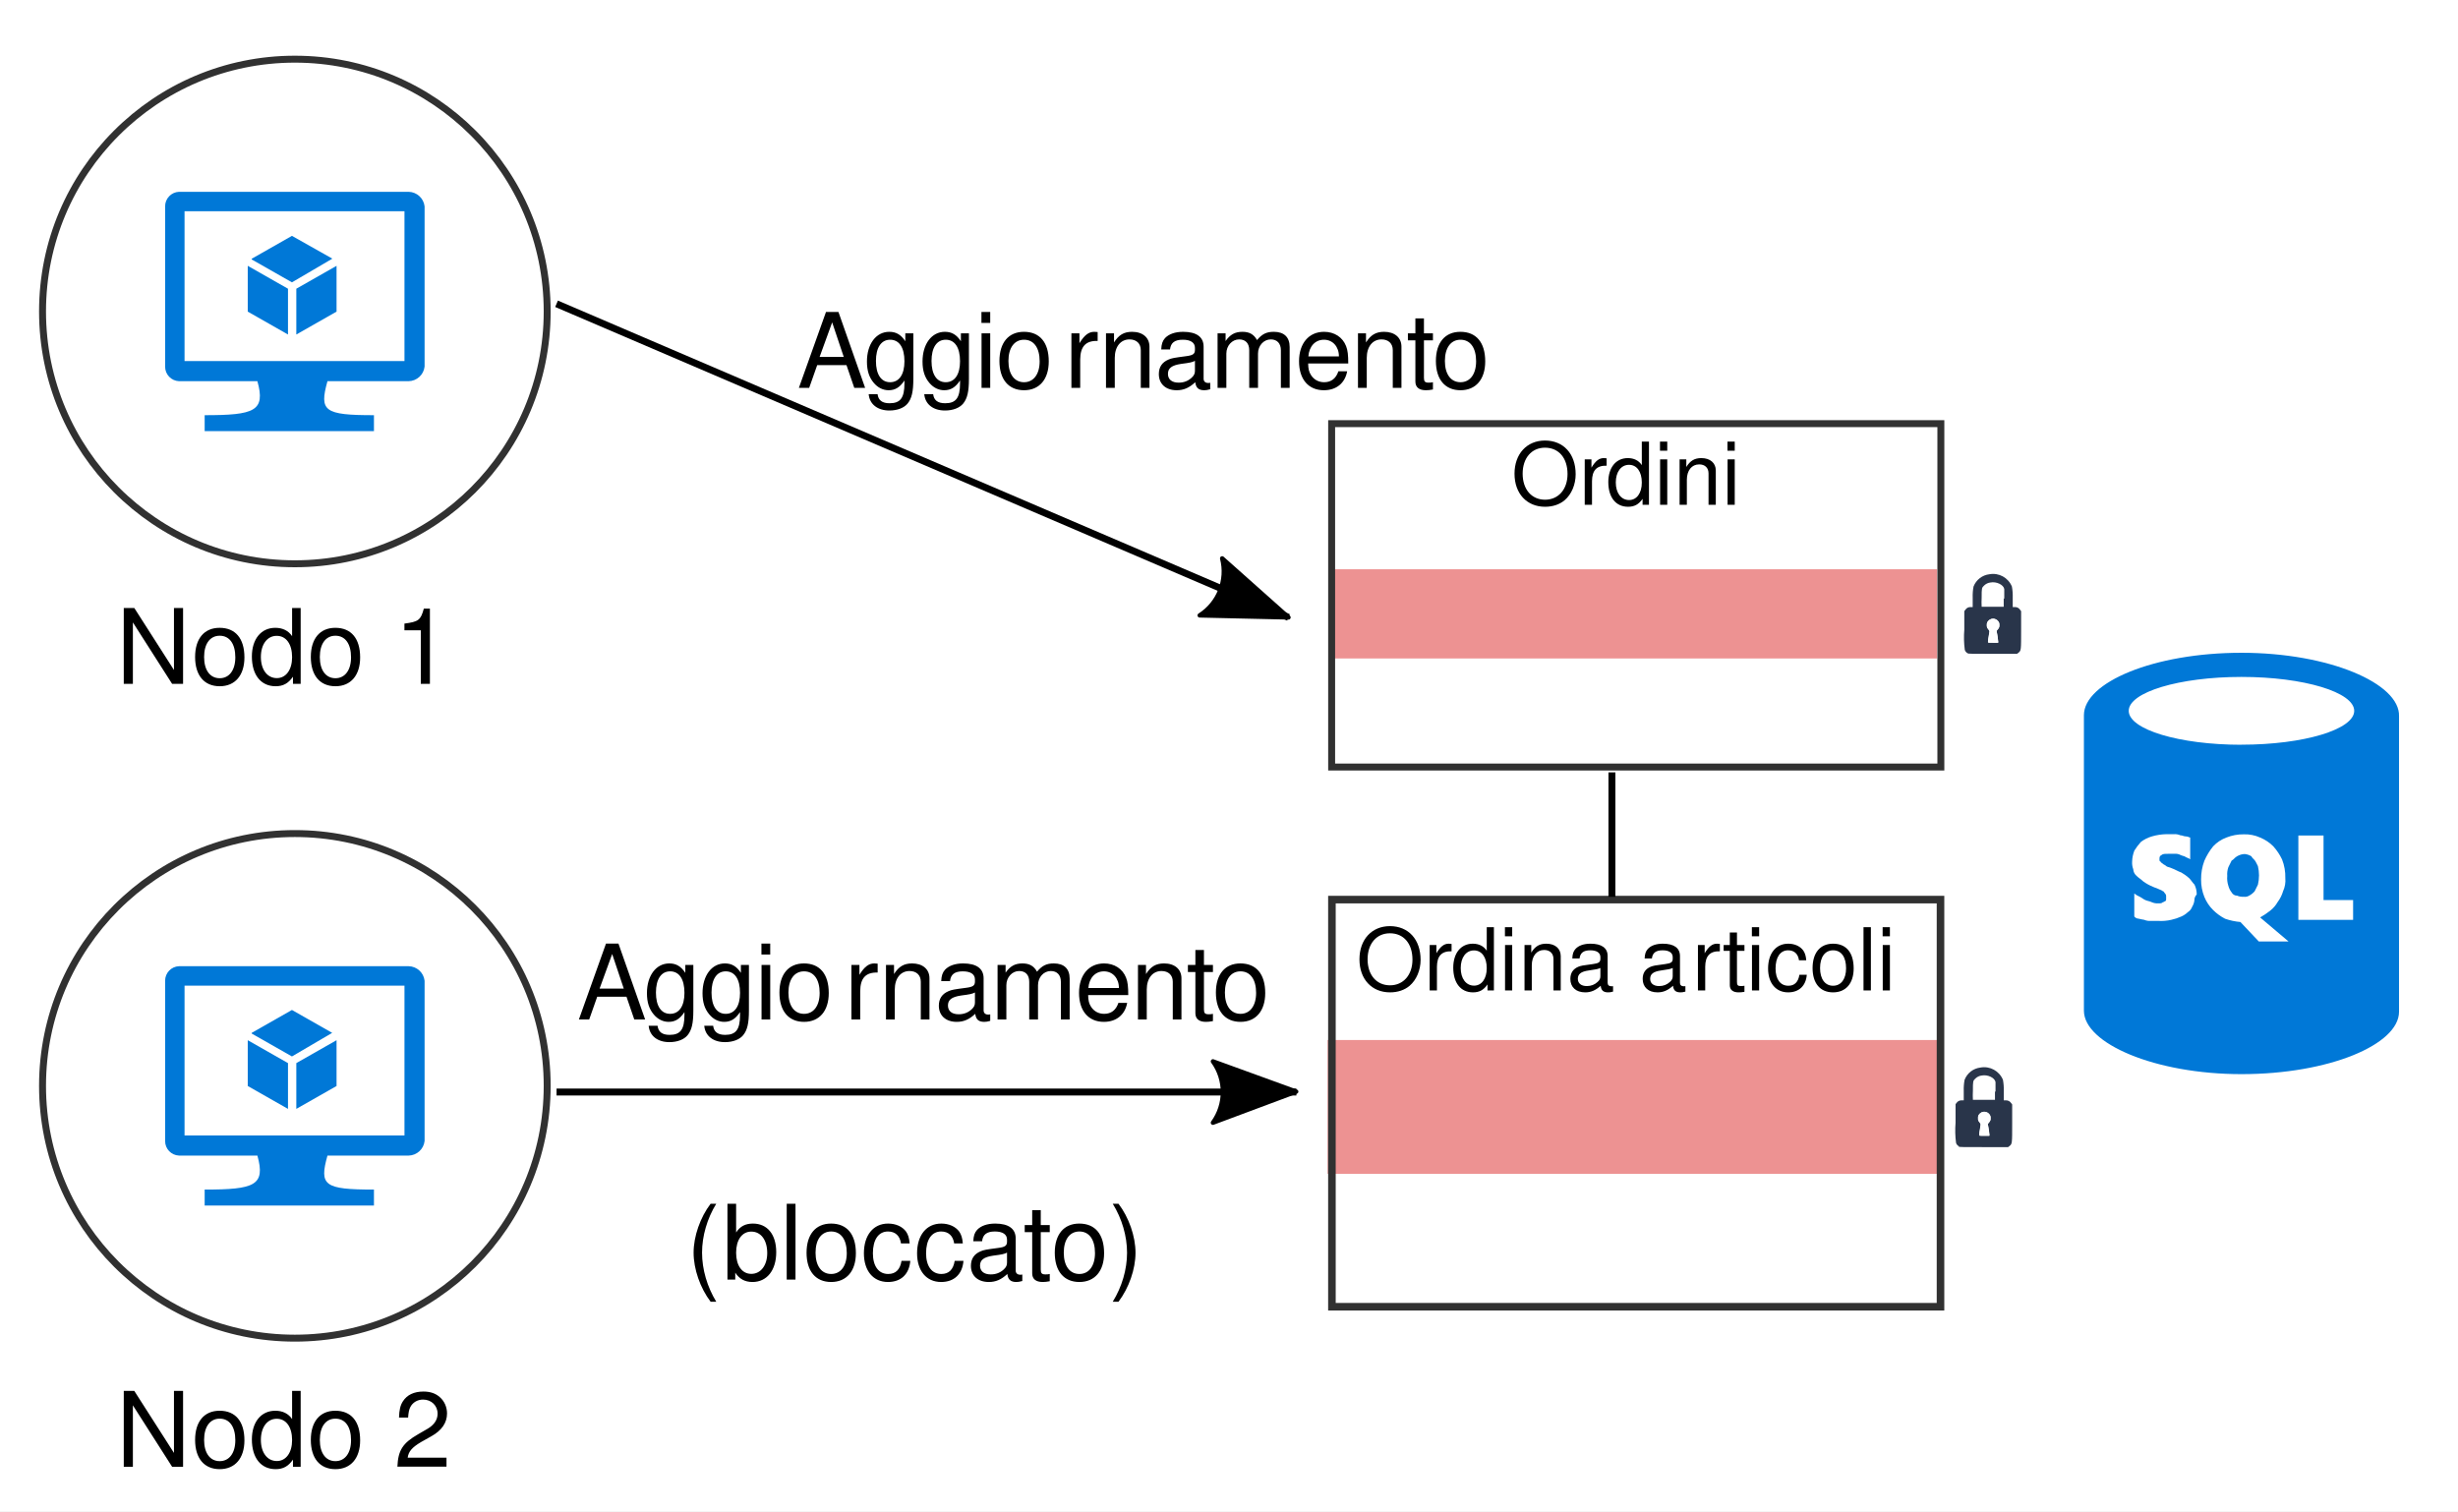
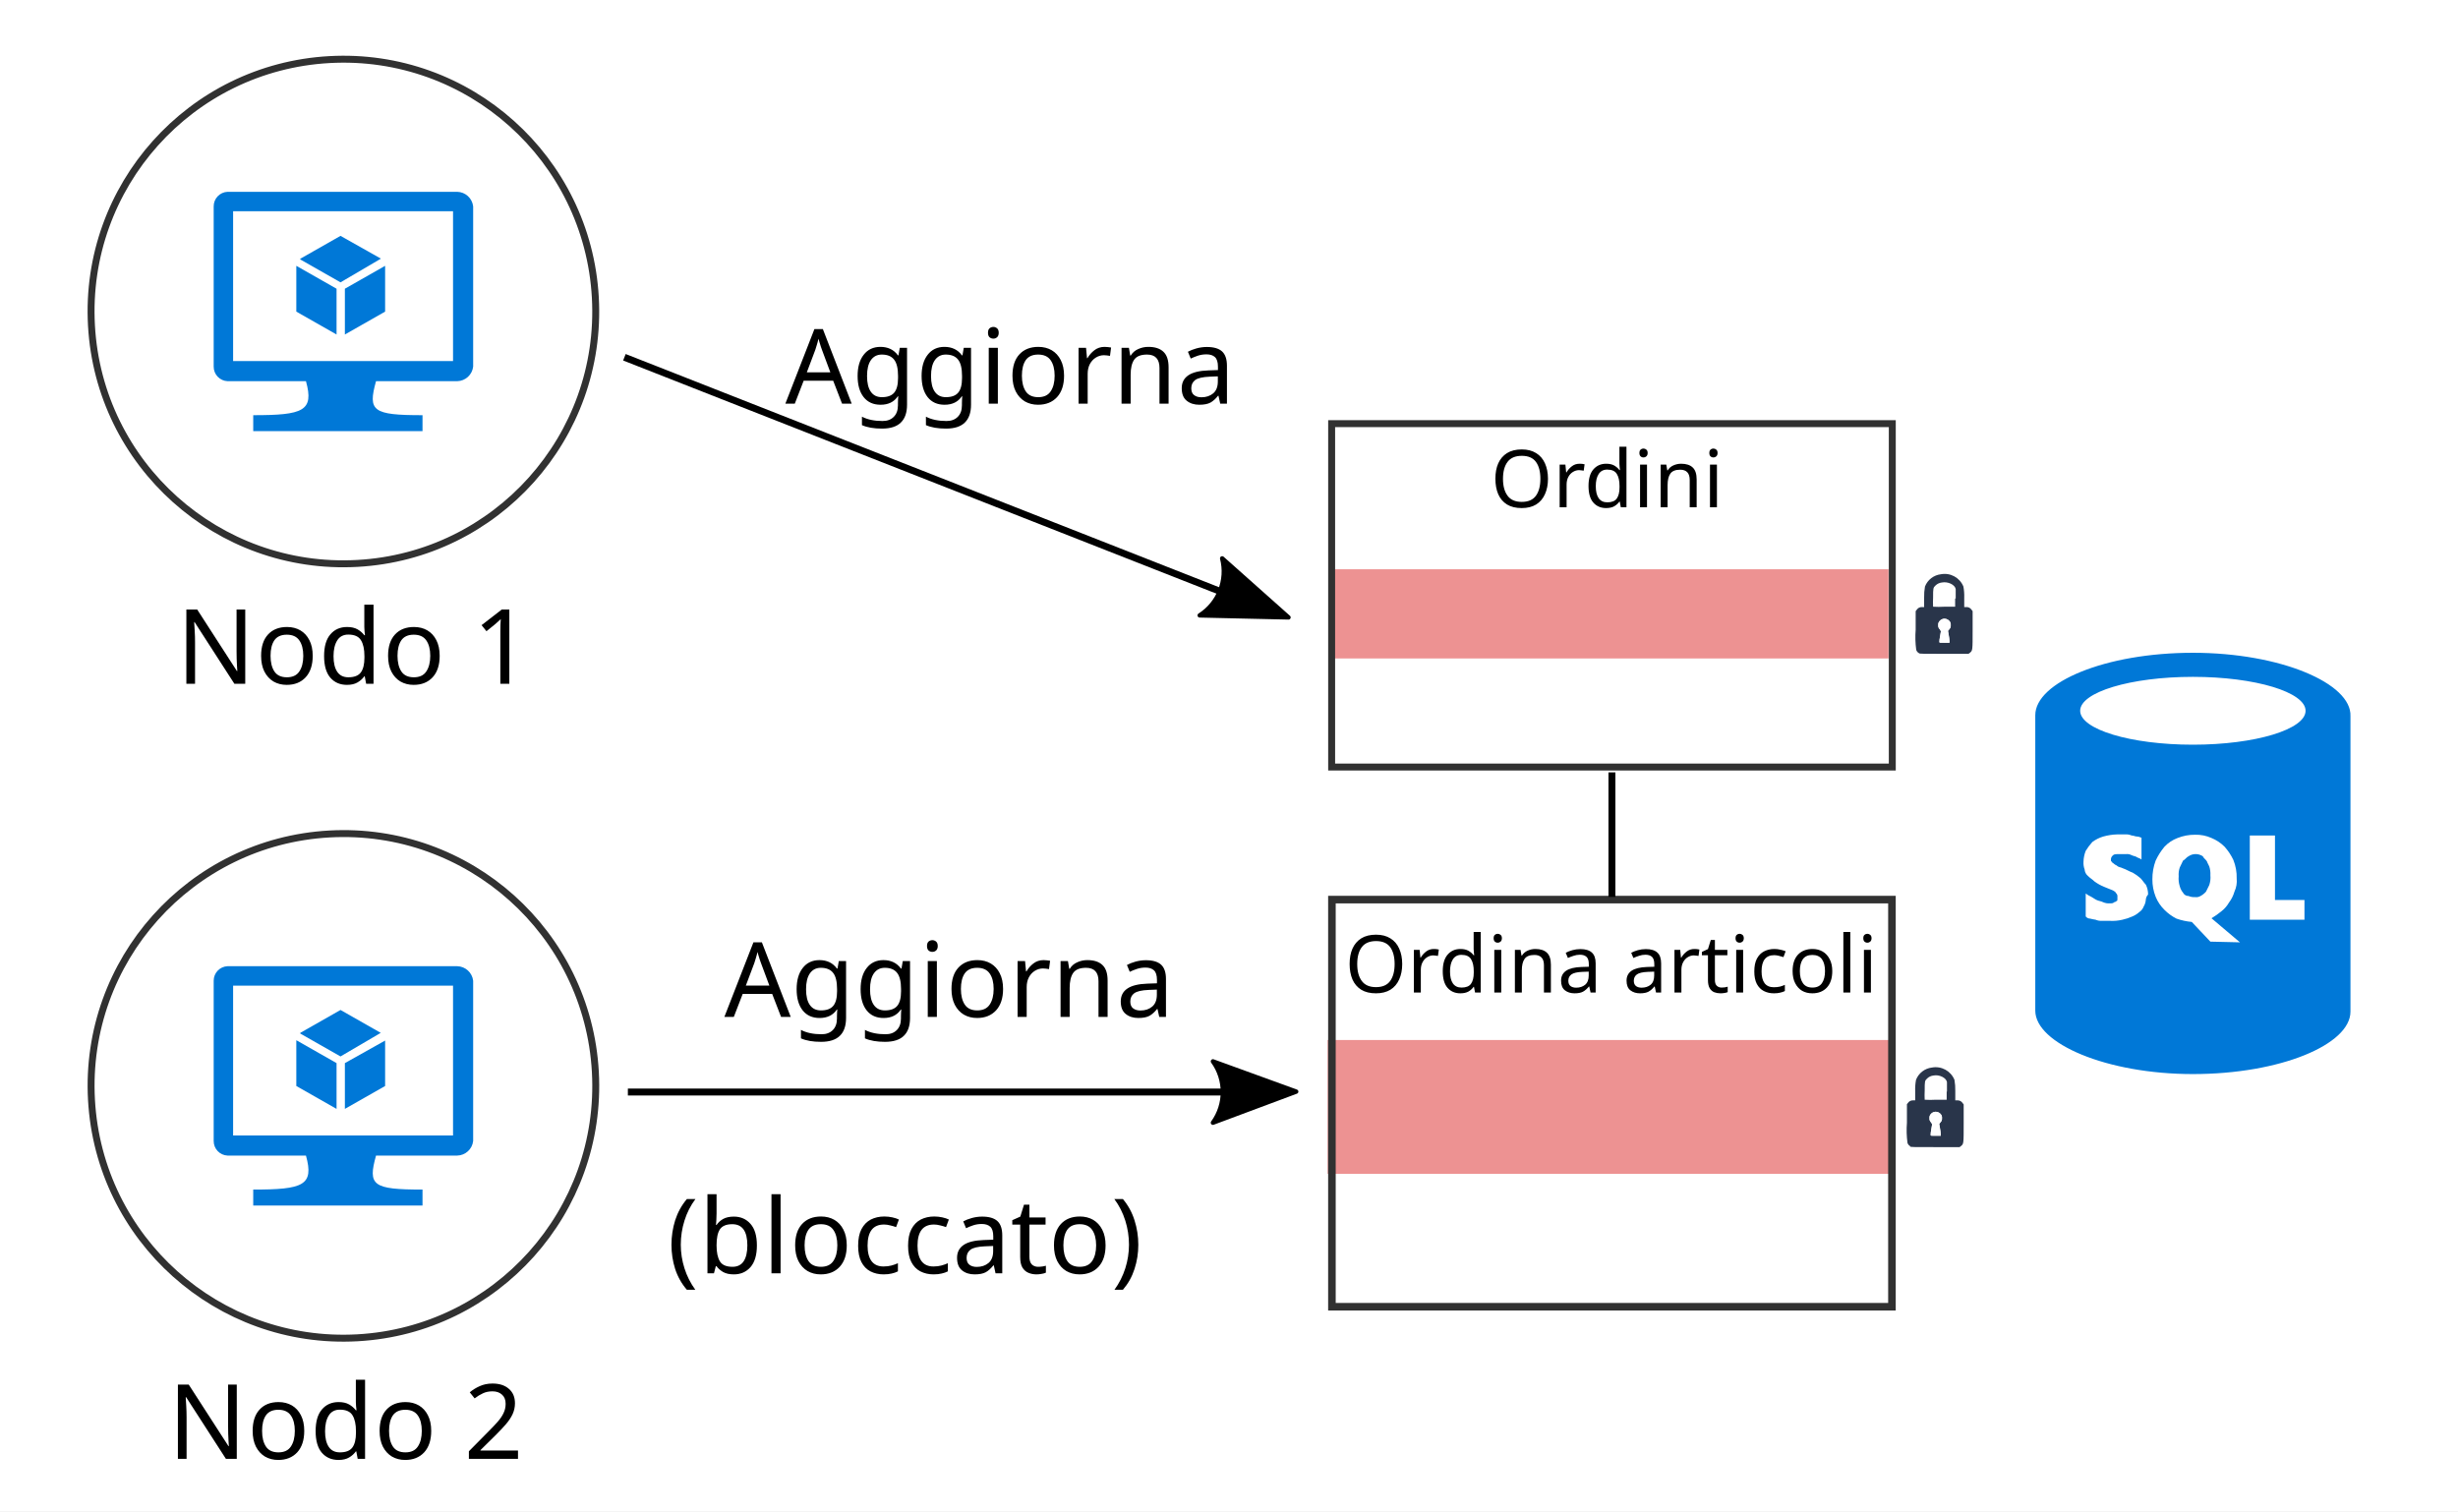
<svg xmlns="http://www.w3.org/2000/svg" viewBox="0 0 354.29 217.86">
  <defs>
-     <style>.cls-1{fill:#fff;}.cls-2{fill:#0078d7;}.cls-3{fill:#ed9292;}.cls-17,.cls-4,.cls-6,.cls-8,.cls-9{fill:none;}.cls-5{fill:#29354a;}.cls-6,.cls-8{stroke:#313131;}.cls-17,.cls-7,.cls-9{stroke:#000;}.cls-7{stroke-linejoin:round;stroke-width:0.63px;}.cls-8{stroke-width:1.09px;}.cls-10,.cls-11,.cls-13,.cls-16{isolation:isolate;}.cls-11,.cls-16{font-size:15px;}.cls-11,.cls-13,.cls-16{font-family:Helvetica-Light, Helvetica;}.cls-11{letter-spacing:-0.02em;}.cls-12{letter-spacing:0em;}.cls-13{font-size:12.5px;}.cls-14{letter-spacing:-0.02em;}.cls-15{letter-spacing:0.02em;}.cls-17{stroke-miterlimit:10;}</style>
+     <style>.cls-1,.cls-10{fill:#fff;}.cls-2{fill:#0078d7;}.cls-3{fill:#ed9292;}.cls-4,.cls-6,.cls-8,.cls-9{fill:none;}.cls-5{fill:#29354a;}.cls-6,.cls-8{stroke:#313131;}.cls-10,.cls-7,.cls-9{stroke:#000;}.cls-7{stroke-linejoin:round;stroke-width:0.63px;}.cls-8{stroke-width:1.09px;}.cls-10{stroke-miterlimit:10;}.cls-11,.cls-12,.cls-13{isolation:isolate;}.cls-12{font-size:11.5px;}.cls-12,.cls-13{font-family:SegoeUI, Segoe UI;}.cls-13{font-size:15px;}</style>
  </defs>
-   <g id="Shapes">
+   <g id="svg2">
    <g id="layer1">
      <rect id="rect8170" class="cls-1" width="354.29" height="217.86" />
    </g>
    <g id="layer2">
      <g id="g8060">
        <g id="paths">
          <g id="g55">
-             <path id="path57" class="cls-2" d="M325.13,124.22c-.16-.32-.47-.47-.63-.79a2.24,2.24,0,0,0-.95-.32,2.28,2.28,0,0,0-1.1.32c-.32.16-.47.47-.79.63l-.47.95a3.07,3.07,0,0,0-.16,1.26,3.5,3.5,0,0,0,.16,1.42,2.57,2.57,0,0,0,.47.95.87.87,0,0,0,.79.47,2,2,0,0,0,.95.16,1.18,1.18,0,0,0,.79-.16,2.77,2.77,0,0,0,.79-.63l.47-.95a5.76,5.76,0,0,0,0-2.68l-.32-.63Z" />
-             <path id="path59" class="cls-2" d="M323.08,94.1c-12.62,0-22.71,4.26-22.71,9v42.59c0,4.73,10.25,9.15,22.71,9.15,12.62,0,22.71-4.26,22.71-9V103.25C345.95,98.51,335.69,94.1,323.08,94.1Zm-6.78,35.65a2.24,2.24,0,0,1-.32.95,1.57,1.57,0,0,1-.63.79,3.3,3.3,0,0,1-.95.63,7.33,7.33,0,0,1-1.42.47,6.5,6.5,0,0,1-1.89.16H310a2,2,0,0,1-.95-.16,6.83,6.83,0,0,1-.79-.16.82.82,0,0,1-.63-.32V128.8a3.45,3.45,0,0,0,.79.47c.32.16.47.32.79.47s.63.16.95.32a2,2,0,0,0,.95.16c.32,0,.47,0,.63-.16a.55.55,0,0,0,.32-.16c.16,0,.16-.16.16-.32v-.32a.58.58,0,0,0-.16-.47c-.16-.16-.16-.32-.32-.32-.16-.16-.32-.16-.63-.32s-.47-.16-.79-.32a6.39,6.39,0,0,1-1.42-.79c-.32-.32-.63-.47-.95-.79a1.36,1.36,0,0,1-.47-.95,2.68,2.68,0,0,1-.16-1.1,4.67,4.67,0,0,1,.32-1.58,8.75,8.75,0,0,1,.95-1.26,4.93,4.93,0,0,1,1.58-.79,8,8,0,0,1,2.05-.32h1.1a2,2,0,0,1,.95.16c.32,0,.47.16.79.16s.47.16.63.16v3.15c-.16-.16-.32-.16-.63-.32-.16-.16-.47-.16-.79-.32a1.42,1.42,0,0,0-.79-.16h-.95c-.47,0-.79,0-.95.16-.32.16-.32.32-.32.63,0,.16,0,.32.16.32,0,.16.16.16.32.32s.32.16.47.32.47.16.79.32c.47.16.95.47,1.42.63a6.68,6.68,0,0,1,1.1.79c.32.32.47.63.79.95a3.15,3.15,0,0,1,.32,1.42A1.2,1.2,0,0,0,316.29,129.74Zm9.31,6-2.68-2.84a9.1,9.1,0,0,1-2.21-.47,7,7,0,0,1-1.73-1.26,5.67,5.67,0,0,1-1.26-1.89,6.54,6.54,0,0,1-.47-2.52,7.37,7.37,0,0,1,.47-2.68A8.94,8.94,0,0,1,319,122a5,5,0,0,1,1.89-1.26,6.54,6.54,0,0,1,2.52-.47,5.27,5.27,0,0,1,2.37.47,5.67,5.67,0,0,1,1.89,1.26,7.93,7.93,0,0,1,1.26,1.89,6.8,6.8,0,0,1,.47,2.68,3.7,3.7,0,0,1-.32,1.89,4.93,4.93,0,0,1-.79,1.58,4.25,4.25,0,0,1-1.1,1.26,11.07,11.07,0,0,1-1.42.95l4.1,3.47H325.6Zm13.56-3.15h-7.89V120.44h3.63v9.31h4.26Zm-16.09-25.24c-9,0-16.25-2.21-16.25-4.89s7.26-4.89,16.25-4.89,16.25,2.21,16.25,4.89S332.07,107.35,323.08,107.35Z" />
+             <path id="path57" class="cls-2" d="M318.13,124.22c-.16-.31-.48-.47-.63-.79a1.84,1.84,0,0,0-2.05,0c-.32.16-.48.48-.79.63l-.48,1a3.23,3.23,0,0,0-.15,1.26,3.66,3.66,0,0,0,.15,1.42,2.54,2.54,0,0,0,.48.95.86.86,0,0,0,.79.47,2,2,0,0,0,.94.16,1.17,1.17,0,0,0,.79-.16,2.73,2.73,0,0,0,.79-.63l.47-.95a3.39,3.39,0,0,0,.16-1.41,3.47,3.47,0,0,0-.16-1.27l-.31-.63Z" />
+             <path id="path59" class="cls-2" d="M316.08,94.1c-12.62,0-22.72,4.26-22.72,9v42.58c0,4.73,10.26,9.15,22.72,9.15,12.61,0,22.71-4.26,22.71-9V103.25C339,98.51,328.69,94.1,316.08,94.1Zm-6.79,35.64a2.21,2.21,0,0,1-.31.95,1.65,1.65,0,0,1-.63.79,3.48,3.48,0,0,1-1,.63,7.26,7.26,0,0,1-1.42.47,6.38,6.38,0,0,1-1.89.16H303a2,2,0,0,1-.95-.16,6.68,6.68,0,0,1-.79-.16.82.82,0,0,1-.63-.31V128.8a3.81,3.81,0,0,0,.79.47c.31.16.47.32.79.47s.63.16.94.32a2,2,0,0,0,.95.16c.31,0,.47,0,.63-.16a.56.56,0,0,0,.32-.16c.15,0,.15-.16.15-.31v-.32a.58.58,0,0,0-.15-.47c-.16-.16-.16-.32-.32-.32-.16-.16-.32-.16-.63-.31s-.47-.16-.79-.32a6.31,6.31,0,0,1-1.42-.79c-.31-.31-.63-.47-.94-.79a1.34,1.34,0,0,1-.48-.94,2.68,2.68,0,0,1-.16-1.11,4.55,4.55,0,0,1,.32-1.57,8.73,8.73,0,0,1,.95-1.27,5,5,0,0,1,1.57-.79,8.33,8.33,0,0,1,2.05-.31h1.11a2,2,0,0,1,.94.16c.32,0,.48.15.79.15s.48.16.63.16v3.16c-.15-.16-.31-.16-.63-.32-.16-.16-.47-.16-.79-.31a1.38,1.38,0,0,0-.78-.16h-.95c-.47,0-.79,0-.95.16s-.31.31-.31.63c0,.15,0,.31.15.31,0,.16.16.16.32.32s.32.16.47.31.48.16.79.32c.48.16.95.47,1.42.63a7.1,7.1,0,0,1,1.11.79c.31.31.47.63.78.94a3.13,3.13,0,0,1,.32,1.42A1.22,1.22,0,0,0,309.29,129.74Zm9.31,6-2.68-2.84a9,9,0,0,1-2.21-.48,6.63,6.63,0,0,1-1.73-1.26,5.59,5.59,0,0,1-1.27-1.89,6.65,6.65,0,0,1-.47-2.52,7.52,7.52,0,0,1,.47-2.69,9.28,9.28,0,0,1,1.27-2,5,5,0,0,1,1.89-1.26,6.65,6.65,0,0,1,2.52-.47,5.35,5.35,0,0,1,2.37.47,5.73,5.73,0,0,1,1.89,1.26,8.05,8.05,0,0,1,1.26,1.9,6.69,6.69,0,0,1,.48,2.68,3.64,3.64,0,0,1-.32,1.89,4.88,4.88,0,0,1-.79,1.58,4.3,4.3,0,0,1-1.1,1.26,11.65,11.65,0,0,1-1.42,1l4.1,3.47Zm13.56-3.16h-7.88V120.44h3.63v9.3h4.25Zm-16.08-25.23c-9,0-16.25-2.21-16.25-4.89s7.26-4.89,16.25-4.89,16.24,2.21,16.24,4.89S325.07,107.35,316.08,107.35Z" />
          </g>
        </g>
-         <rect id="rect6243" class="cls-3" x="191.6" y="82.06" width="87.61" height="12.86" />
-         <rect id="rect6245" class="cls-3" x="191.36" y="149.92" width="88.34" height="19.29" />
+         <rect id="rect6243" class="cls-3" x="191.6" y="82.06" width="80.61" height="12.86" />
+         <rect id="rect6245" class="cls-3" x="191.36" y="149.92" width="81.34" height="19.29" />
        <g id="g7468">
-           <path id="path7472" class="cls-4" d="M280.51,89.86V77h25.75v25.75H280.51V89.86Z" />
-           <path id="path7470" class="cls-4" d="M285.47,102.53a1.81,1.81,0,0,1-1-1.13c-.18-.46-.2-1.32-.17-6.46l0-5.93.36-.47a1.87,1.87,0,0,1,1.63-.85l.71-.08.08-3a16.39,16.39,0,0,1,.27-3.56,6.23,6.23,0,0,1,5.09-3.93A6.51,6.51,0,0,1,299.66,81a16.85,16.85,0,0,1,.27,3.56l.08,3,.71.08a1.87,1.87,0,0,1,1.63.85l.36.47,0,5.93c0,6.66,0,6.71-.84,7.38l-.46.35-7.8,0c-6.89,0-7.84,0-8.18-.17Zm9.65-4a16.86,16.86,0,0,0-.25-1.88l-.24-1.36.44-.55a1.55,1.55,0,0,0,.44-1.3,1.68,1.68,0,0,0-.27-1.11,2,2,0,0,0-3.45,0,1.68,1.68,0,0,0-.27,1.11,1.53,1.53,0,0,0,.42,1.27,2,2,0,0,1,.42.73c0,.12-.12.89-.28,1.73a7.88,7.88,0,0,0-.2,1.73c.07.19.29.21,1.66.18l1.58,0v-.51Zm2-13.58c0-1.45,0-2.83,0-3.06-.25-1.38-2.48-2.46-4.34-2.09a3.49,3.49,0,0,0-2,1c-.77.73-.79.83-.79,3.92a25.55,25.55,0,0,0,.09,2.9s1.66.07,3.57.05l3.48,0,0-2.64Z" />
+           <path id="path7472" class="cls-4" d="M273.51,89.86V77h25.75v25.75H273.51V89.86Z" />
+           <path id="path7470" class="cls-4" d="M278.47,102.53a1.81,1.81,0,0,1-1-1.14c-.18-.46-.2-1.32-.17-6.46l0-5.93.36-.47a1.86,1.86,0,0,1,1.63-.85l.71-.08.08-3a16.78,16.78,0,0,1,.27-3.56,6.25,6.25,0,0,1,5.09-3.94A6.51,6.51,0,0,1,292.66,81a16.5,16.5,0,0,1,.28,3.56l.07,3,.72.08a1.87,1.87,0,0,1,1.63.85l.36.47,0,5.93c.05,6.66,0,6.71-.84,7.38l-.46.35-7.8,0c-6.89,0-7.84,0-8.18-.17Zm9.65-4c0-.28-.12-1.12-.25-1.87l-.24-1.37.44-.55a1.53,1.53,0,0,0,.44-1.29,1.7,1.7,0,0,0-.27-1.12,2,2,0,0,0-3.45,0,1.7,1.7,0,0,0-.27,1.12,1.53,1.53,0,0,0,.42,1.27,1.84,1.84,0,0,1,.41.73c0,.12-.12.89-.27,1.73a7.81,7.81,0,0,0-.2,1.73c.07.18.29.21,1.66.18l1.58,0v-.52Zm2-13.58c0-1.45,0-2.83,0-3.06-.25-1.38-2.48-2.46-4.34-2.09a3.49,3.49,0,0,0-2,1c-.77.73-.79.83-.79,3.92a24.74,24.74,0,0,0,.09,2.9,35.47,35.47,0,0,0,3.57.06l3.48,0,0-2.64Z" />
        </g>
        <g id="g7515">
          <g id="g7474">
-             <path id="path7476" class="cls-5" d="M283.66,94.19a.81.81,0,0,1-.46-.51,13.6,13.6,0,0,1-.07-2.91l0-2.67.16-.21a.84.84,0,0,1,.73-.38l.32,0,0-1.36a7.38,7.38,0,0,1,.12-1.6,2.8,2.8,0,0,1,2.29-1.77,2.93,2.93,0,0,1,3.24,1.77,7.58,7.58,0,0,1,.12,1.6l0,1.36.32,0a.84.84,0,0,1,.73.38l.16.21,0,2.67c0,3,0,3-.38,3.32l-.21.16h-3.51c-3.1,0-3.53,0-3.68-.08ZM288,92.4a7.59,7.59,0,0,0-.11-.85l-.11-.61.2-.25a.7.7,0,0,0,.2-.58.75.75,0,0,0-.12-.5.92.92,0,0,0-1.55,0,.75.75,0,0,0-.12.5.69.69,0,0,0,.19.57.88.88,0,0,1,.19.33c0,.05-.06.4-.12.78a3.55,3.55,0,0,0-.09.78c0,.08.13.09.75.08l.71,0V92.4Zm.89-6.11c0-.65,0-1.27,0-1.38-.11-.62-1.12-1.11-2-.94a1.57,1.57,0,0,0-.9.43c-.35.33-.36.37-.36,1.76a11.5,11.5,0,0,0,0,1.31s.75,0,1.61,0l1.57,0,0-1.19Z" />
+             <path id="path7476" class="cls-5" d="M276.66,94.19a.83.83,0,0,1-.46-.51,13.6,13.6,0,0,1-.08-2.91l0-2.67.16-.21a.84.84,0,0,1,.74-.38l.32,0,0-1.36a8.06,8.06,0,0,1,.12-1.6,2.81,2.81,0,0,1,2.3-1.77,2.92,2.92,0,0,1,3.24,1.77,7.36,7.36,0,0,1,.12,1.6l0,1.36.32,0a.83.83,0,0,1,.73.38l.16.21,0,2.67c0,3,0,3-.38,3.32l-.21.16-3.5,0c-3.11,0-3.53,0-3.69-.08ZM281,92.4a7.26,7.26,0,0,0-.11-.85l-.11-.61.2-.25a.69.69,0,0,0,.2-.58.74.74,0,0,0-.12-.5.92.92,0,0,0-1.55,0,.73.73,0,0,0-.13.5.71.71,0,0,0,.19.57.83.83,0,0,1,.19.33s-.05.4-.12.78a3.46,3.46,0,0,0-.09.77c0,.09.13.1.75.08H281V92.4Zm.89-6.12c0-.65,0-1.27,0-1.37-.12-.63-1.12-1.11-2-.94a1.55,1.55,0,0,0-.9.42c-.35.33-.36.38-.36,1.77a11.83,11.83,0,0,0,0,1.3,13.18,13.18,0,0,0,1.61,0l1.57,0V86.28Z" />
          </g>
-           <path id="path7476-2" class="cls-1" d="M287.27,89.18a1,1,0,0,0-.78.43.76.76,0,0,0-.12.5.69.69,0,0,0,.19.57.89.89,0,0,1,.19.33c0,.05-.06.4-.12.78a3.54,3.54,0,0,0-.09.78c0,.08.13.09.75.08l.71,0V92.4a7.49,7.49,0,0,0-.11-.85l-.11-.61.2-.25a.7.7,0,0,0,.2-.58.76.76,0,0,0-.12-.5,1,1,0,0,0-.78-.43Z" />
+           <path id="path7476-2" class="cls-1" d="M280.27,89.18a1,1,0,0,0-.78.43.75.75,0,0,0-.12.5.66.66,0,0,0,.19.57,1,1,0,0,1,.19.33c0,.06-.06.4-.13.78a3.58,3.58,0,0,0-.09.78c0,.08.13.09.75.08l.71,0V92.4a6.91,6.91,0,0,0-.11-.84l-.11-.62.2-.24a.72.72,0,0,0,.19-.59.75.75,0,0,0-.12-.5,1,1,0,0,0-.77-.42Z" />
        </g>
        <g id="g7520">
          <g id="g7522">
-             <path id="path7524" class="cls-5" d="M282.4,165.26a.81.81,0,0,1-.46-.51,13.6,13.6,0,0,1-.07-2.91l0-2.67L282,159a.84.84,0,0,1,.73-.38l.32,0,0-1.36a7.38,7.38,0,0,1,.12-1.6,2.8,2.8,0,0,1,2.29-1.77,2.93,2.93,0,0,1,3.24,1.77,7.58,7.58,0,0,1,.12,1.6l0,1.36.32,0a.84.84,0,0,1,.73.38l.16.21,0,2.67c0,3,0,3-.38,3.32l-.21.16h-3.51c-3.1,0-3.53,0-3.68-.08Zm4.34-1.79a7.59,7.59,0,0,0-.11-.85l-.11-.61.2-.25a.7.7,0,0,0,.2-.58.75.75,0,0,0-.12-.5.92.92,0,0,0-1.55,0,.75.75,0,0,0-.12.5.69.69,0,0,0,.19.57.88.88,0,0,1,.19.33c0,.05-.06.4-.12.78a3.55,3.55,0,0,0-.09.78c0,.08.13.09.75.08l.71,0v-.23Zm.89-6.11c0-.65,0-1.27,0-1.38-.11-.62-1.12-1.11-2-.94a1.57,1.57,0,0,0-.9.43c-.35.33-.36.37-.36,1.76a11.5,11.5,0,0,0,0,1.31s.75,0,1.61,0l1.57,0,0-1.19Z" />
+             <path id="path7524" class="cls-5" d="M275.4,165.26a.83.83,0,0,1-.46-.51,13.6,13.6,0,0,1-.08-2.91l0-2.67L275,159a.84.84,0,0,1,.73-.38l.32,0,0-1.36a7.36,7.36,0,0,1,.12-1.6,2.81,2.81,0,0,1,2.29-1.77,2.93,2.93,0,0,1,3.25,1.77,8.16,8.16,0,0,1,.12,1.6l0,1.36.32,0a.84.84,0,0,1,.73.38l.16.21,0,2.67c0,3,0,3-.38,3.32l-.21.16-3.51,0c-3.1,0-3.53,0-3.68-.08Zm4.34-1.79a7.26,7.26,0,0,0-.11-.85l-.11-.61.2-.25a.71.71,0,0,0,.2-.58.75.75,0,0,0-.12-.5.93.93,0,0,0-1.56,0,.75.75,0,0,0-.12.5.7.7,0,0,0,.19.57,1,1,0,0,1,.19.33s-.06.4-.13.78a3.23,3.23,0,0,0-.08.78c0,.08.13.09.74.08l.71,0v-.23Zm.89-6.11c0-.66,0-1.28,0-1.38-.11-.62-1.11-1.11-1.95-.94a1.53,1.53,0,0,0-.91.43c-.34.32-.35.37-.35,1.76a11.83,11.83,0,0,0,0,1.3,13.07,13.07,0,0,0,1.61,0l1.56,0,0-1.18Z" />
          </g>
-           <path id="path7526" class="cls-1" d="M286,160.26a1,1,0,0,0-.78.43.76.76,0,0,0-.12.5.69.69,0,0,0,.19.57.89.89,0,0,1,.19.33c0,.05-.06.4-.12.78a3.54,3.54,0,0,0-.09.78c0,.08.13.09.75.08l.71,0v-.23a7.49,7.49,0,0,0-.11-.85l-.11-.61.2-.25a.7.7,0,0,0,.2-.58.76.76,0,0,0-.12-.5,1,1,0,0,0-.78-.43Z" />
+           <path id="path7526" class="cls-1" d="M279,160.26a1,1,0,0,0-.77.42.75.75,0,0,0-.12.5.68.68,0,0,0,.18.57.83.83,0,0,1,.19.33c0,.06-.05.41-.12.78a3.58,3.58,0,0,0-.09.78c0,.08.13.1.75.08h.71v-.24c0-.12-.06-.5-.12-.84l-.11-.62.2-.24a.7.7,0,0,0,.2-.59.75.75,0,0,0-.12-.5,1,1,0,0,0-.78-.42Z" />
        </g>
        <g id="g5342">
-           <circle id="path5124" class="cls-6" cx="42.5" cy="44.9" r="36.37" />
+           <circle id="path5124" class="cls-6" cx="49.5" cy="44.9" r="36.37" transform="translate(-2.41 2.81) rotate(-3.17)" />
          <g id="Ibiza_Symbols" data-name="Ibiza Symbols">
            <g id="g6">
-               <path id="path8" class="cls-2" d="M58.9,27.65H25.8a2.09,2.09,0,0,0-2,2.1v23.1a2.09,2.09,0,0,0,2,2.1H37.1c1.2,4.3-.4,4.9-7.6,4.9v2.3H53.9v-2.3c-7.2,0-7.9-.6-6.7-4.9H58.9a2.37,2.37,0,0,0,2.3-2.1V29.75A2.37,2.37,0,0,0,58.9,27.65Zm-.6,2.8v21.6H26.6V30.45Z" />
+               <path id="path8" class="cls-2" d="M65.9,27.65H32.8a2.09,2.09,0,0,0-2,2.1v23.1a2.09,2.09,0,0,0,2,2.1H44.1c1.2,4.3-.4,4.9-7.6,4.9v2.3H60.9v-2.3c-7.2,0-7.9-.6-6.7-4.9H65.9a2.37,2.37,0,0,0,2.3-2.1V29.75A2.37,2.37,0,0,0,65.9,27.65Zm-.6,2.8v21.6H33.6V30.45Z" />
              <g id="group975-1984">
                <g id="shape976-1985">
-                   <path id="path16" class="cls-2" d="M47.88,37.27,42.08,34l-5.8,3.3v.1l5.8,3.3,5.8-3.4h0Z" />
+                   <path id="path16" class="cls-2" d="M54.88,37.27,49.08,34l-5.8,3.3v.1l5.8,3.3,5.8-3.4Z" />
                </g>
                <g id="shape977-1987">
-                   <path id="path21" class="cls-2" d="M42.71,41.62v6.6l5.8-3.3v-6.6Z" />
+                   <path id="path21" class="cls-2" d="M49.71,41.62v6.6l5.8-3.3v-6.6Z" />
                </g>
                <g id="shape978-1989">
-                   <path id="path26" class="cls-2" d="M41.51,41.62l-5.8-3.3v6.6l5.8,3.3Z" />
+                   <path id="path26" class="cls-2" d="M48.51,41.62l-5.8-3.3v6.6l5.8,3.3Z" />
                </g>
              </g>
            </g>
          </g>
        </g>
        <g id="g5377">
          <g id="g5360">
-             <circle id="path5124-6" class="cls-6" cx="42.5" cy="156.53" r="36.37" />
+             <circle id="path5124-6" class="cls-6" cx="49.5" cy="156.53" r="36.37" transform="translate(-8.58 2.98) rotate(-3.17)" />
            <g id="g5199">
              <g id="g5201">
-                 <path id="path5203" class="cls-2" d="M58.9,139.28H25.8a2.09,2.09,0,0,0-2,2.1v23.1a2.09,2.09,0,0,0,2,2.1H37.1c1.2,4.3-.4,4.9-7.6,4.9v2.3H53.9v-2.3c-7.2,0-7.9-.6-6.7-4.9H58.9a2.37,2.37,0,0,0,2.3-2.1v-23.1A2.37,2.37,0,0,0,58.9,139.28Zm-.6,2.8v21.6H26.6v-21.6Z" />
+                 <path id="path5203" class="cls-2" d="M65.9,139.28H32.8a2.09,2.09,0,0,0-2,2.1v23.1a2.09,2.09,0,0,0,2,2.1H44.1c1.2,4.3-.4,4.9-7.6,4.9v2.3H60.9v-2.3c-7.2,0-7.9-.6-6.7-4.9H65.9a2.37,2.37,0,0,0,2.3-2.1v-23.1A2.37,2.37,0,0,0,65.9,139.28Zm-.6,2.8v21.6H33.6v-21.6Z" />
                <g id="g5205">
                  <g id="g5209">
-                     <path id="path5213" class="cls-2" d="M47.88,148.89l-5.8-3.3-5.8,3.3v.1l5.8,3.3,5.8-3.4h0Z" />
+                     <path id="path5213" class="cls-2" d="M54.88,148.89l-5.8-3.3-5.8,3.3v.1l5.8,3.3,5.8-3.4Z" />
                  </g>
                  <g id="g5215">
-                     <path id="path5219" class="cls-2" d="M42.71,153.25v6.6l5.8-3.3v-6.6Z" />
+                     <path id="path5219" class="cls-2" d="M49.71,153.25v6.6l5.8-3.3V150Z" />
                  </g>
                  <g id="g5221">
-                     <path id="path5225" class="cls-2" d="M41.51,153.25l-5.8-3.3v6.6l5.8,3.3Z" />
+                     <path id="path5225" class="cls-2" d="M48.51,153.25l-5.8-3.3v6.6l5.8,3.3Z" />
                  </g>
                </g>
              </g>
            </g>
          </g>
        </g>
        <path id="path5424" class="cls-7" d="M176.16,80.49,185.72,89l-12.8-.29A7.52,7.52,0,0,0,176.16,80.49Z" />
        <path id="path5397" class="cls-7" d="M184.48,88.53" />
-         <path id="path5689" class="cls-7" d="M174.83,153l12,4.36-12,4.48A7.52,7.52,0,0,0,174.83,153Z" />
+         <path id="path5689" class="cls-7" d="M174.83,153l12,4.36-12,4.48A7.54,7.54,0,0,0,174.83,153Z" />
        <path id="path5685" class="cls-7" d="M185.54,157.42" />
-         <rect id="rect6099" class="cls-6" x="191.94" y="61.07" width="87.81" height="49.5" />
-         <rect id="rect6105" class="cls-8" x="191.98" y="129.68" width="87.72" height="58.69" />
-         <path id="path7998" class="cls-9" d="M232.34,111.34v17.94" />
+         <rect id="rect6099" class="cls-6" x="191.94" y="61.07" width="80.81" height="49.5" />
+         <rect id="rect6105" class="cls-8" x="191.98" y="129.68" width="80.72" height="58.69" />
+         <path id="path7998" class="cls-9" d="M232.34,111.34v17.95" />
      </g>
    </g>
+     <line class="cls-10" x1="90" y1="51.5" x2="177.14" y2="85.75" />
+     <line class="cls-10" x1="90.5" y1="157.42" x2="177.83" y2="157.42" />
  </g>
-   <g id="txt">
-     <g id="text5999" class="cls-10">
-       <text class="cls-11" transform="translate(114.9 55.91)">Aggio<tspan class="cls-12" x="38.5" y="0">r</tspan>
-         <tspan x="43.47" y="0">namento</tspan>
-       </text>
+   <g id="Layer_3" data-name="Layer 3">
+     <g id="text6101" class="cls-11">
+       <text class="cls-12" transform="translate(214.84 73.13)">Ordini</text>
    </g>
-     <g id="text6101" class="cls-10">
-       <text class="cls-13" transform="translate(217.83 72.77)">O<tspan class="cls-14" x="9.73" y="0">r</tspan>
-         <tspan x="13.66" y="0">dini</tspan>
-       </text>
+     <g id="text6107" class="cls-11">
+       <text class="cls-12" transform="translate(193.83 143.08)">Ordina articoli</text>
    </g>
-     <g id="text6107" class="cls-10">
-       <text class="cls-13" transform="translate(195.48 142.77)">O<tspan class="cls-14" x="9.73" y="0">r</tspan>
-         <tspan x="13.66" y="0">dina a</tspan>
-         <tspan class="cls-15" x="48.4" y="0">r</tspan>
-         <tspan x="52.79" y="0">ticoli</tspan>
-       </text>
+     <g id="text5999" class="cls-11">
+       <text class="cls-13" transform="translate(113.2 58.19)">Aggiorna</text>
    </g>
-     <text class="cls-11" transform="translate(83.19 146.96)">Aggio<tspan class="cls-12" x="38.5" y="0">r</tspan>
-       <tspan x="43.47" y="0">namento</tspan>
-     </text>
-     <text class="cls-16" transform="translate(98.88 184.46)">(bloccato)</text>
-     <g id="text8292" class="cls-10">
-       <text class="cls-16" transform="translate(16.7 98.58)">Nodo 1</text>
+     <g id="text8292" class="cls-11">
+       <text class="cls-13" transform="translate(25.41 98.57)">Nodo 1</text>
    </g>
-     <g id="text8296" class="cls-10">
-       <text class="cls-16" transform="translate(16.7 211.44)">Nodo 2</text>
+     <g id="text8292-2" data-name="text8292" class="cls-11">
+       <text class="cls-13" transform="translate(104.41 146.59)">Aggiorna</text>
    </g>
-     <line class="cls-17" x1="185.72" y1="89" x2="80.22" y2="43.79" />
-     <line class="cls-17" x1="186.86" y1="157.42" x2="80.22" y2="157.42" />
+     <g id="text8292-3" data-name="text8292" class="cls-11">
+       <text class="cls-13" transform="translate(96.19 183.55)">(bloccato)</text>
+     </g>
+     <g id="text8296" class="cls-11">
+       <text class="cls-13" transform="translate(24.19 210.3)">Nodo 2</text>
+     </g>
  </g>
</svg>
